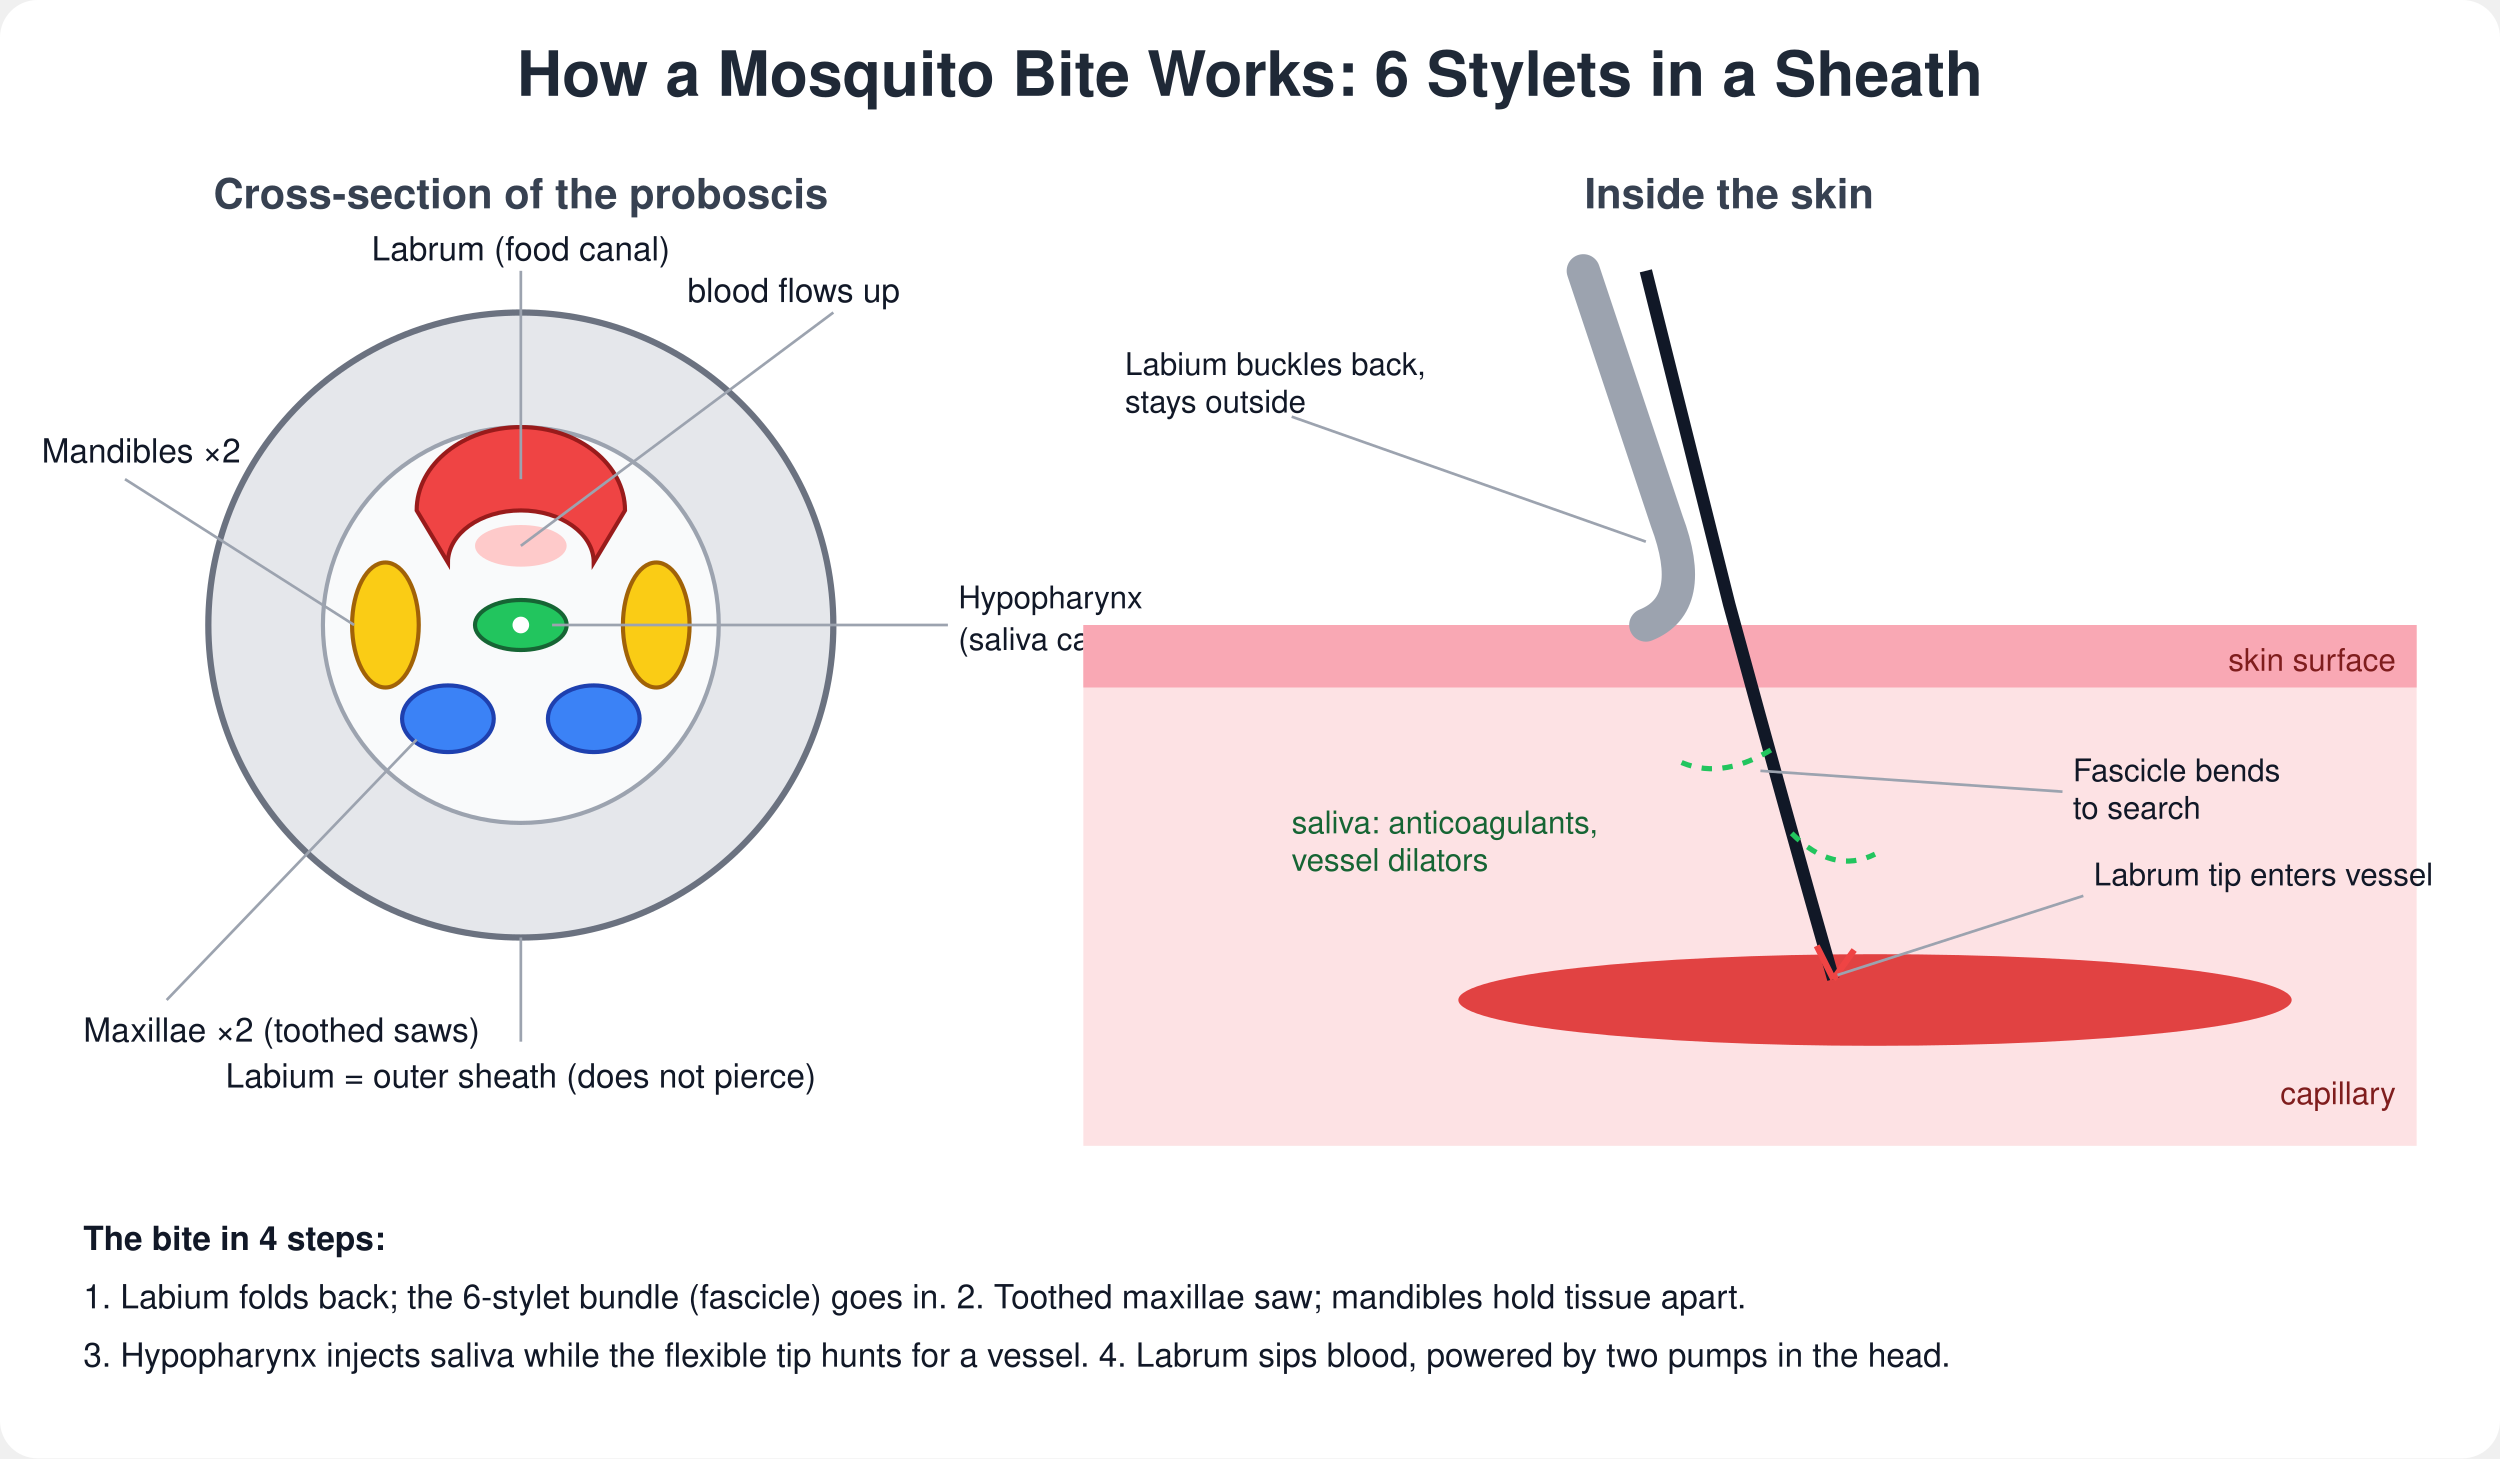
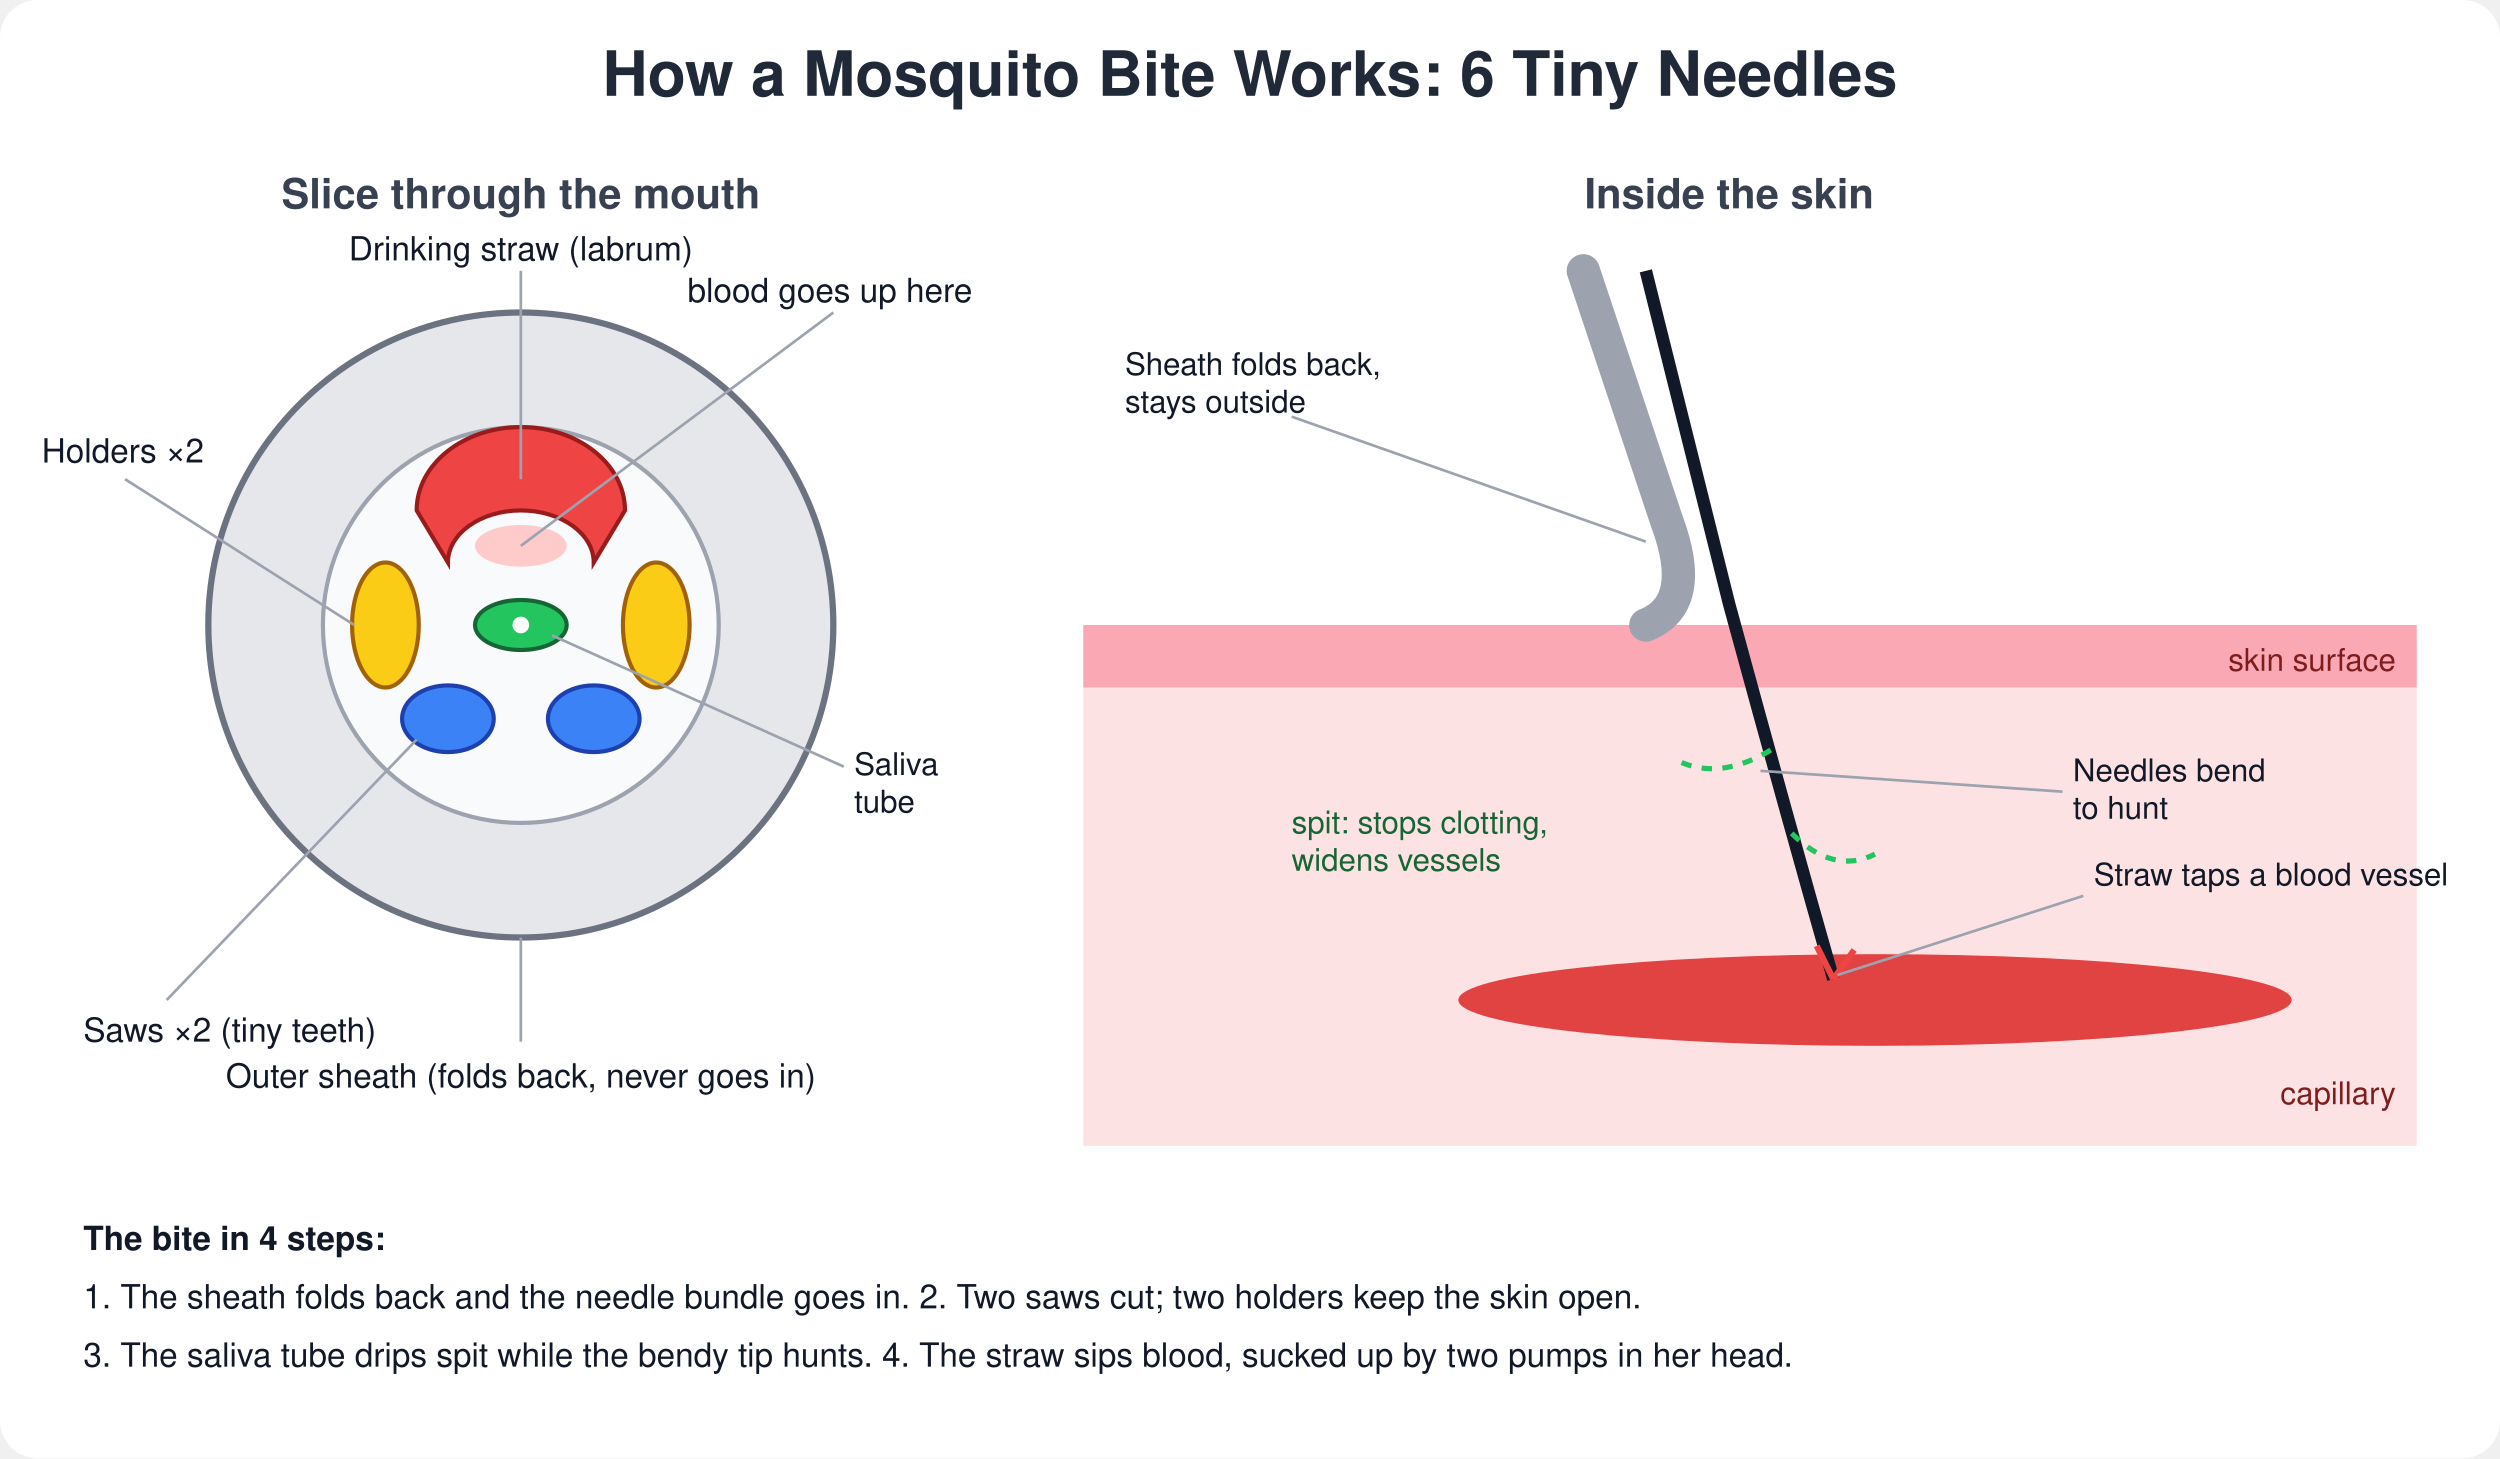
<svg xmlns="http://www.w3.org/2000/svg" viewBox="0 0 1200 700" width="1200" height="700" font-family="Helvetica, Arial, sans-serif">
  <rect width="1200" height="700" rx="18" fill="#ffffff" />
-   <text x="600" y="46" text-anchor="middle" font-size="30" font-weight="700" fill="#1f2937">How a Mosquito Bite Works: 6 Stylets in a Sheath</text>
-   <text x="250" y="100" text-anchor="middle" font-size="20" font-weight="700" fill="#374151">Cross-section of the proboscis</text>
+   <text x="600" y="46" text-anchor="middle" font-size="30" font-weight="700" fill="#1f2937">How a Mosquito Bite Works: 6 Tiny Needles</text>
+   <text x="250" y="100" text-anchor="middle" font-size="20" font-weight="700" fill="#374151">Slice through the mouth</text>
  <circle cx="250" cy="300" r="150" fill="#e5e7eb" stroke="#6b7280" stroke-width="3" />
  <circle cx="250" cy="300" r="95" fill="#f9fafb" stroke="#9ca3af" stroke-width="2" />
  <path d="M200 245 A50 40 0 0 1 300 245 L285 270 A35 25 0 0 0 215 270 Z" fill="#ef4444" stroke="#991b1b" stroke-width="2" />
  <ellipse cx="250" cy="262" rx="22" ry="10" fill="#fecaca" />
  <ellipse cx="185" cy="300" rx="16" ry="30" fill="#facc15" stroke="#a16207" stroke-width="2" />
  <ellipse cx="315" cy="300" rx="16" ry="30" fill="#facc15" stroke="#a16207" stroke-width="2" />
  <ellipse cx="215" cy="345" rx="22" ry="16" fill="#3b82f6" stroke="#1e40af" stroke-width="2" />
  <ellipse cx="285" cy="345" rx="22" ry="16" fill="#3b82f6" stroke="#1e40af" stroke-width="2" />
  <ellipse cx="250" cy="300" rx="22" ry="12" fill="#22c55e" stroke="#166534" stroke-width="2" />
  <circle cx="250" cy="300" r="4" fill="#ffffff" />
  <g font-size="16" fill="#111827">
    <g stroke="#9ca3af" stroke-width="1.3">
      <line x1="250" y1="230" x2="250" y2="130" />
      <line x1="250" y1="262" x2="400" y2="150" />
      <line x1="170" y1="300" x2="60" y2="230" />
      <line x1="200" y1="355" x2="80" y2="480" />
-       <line x1="265" y1="300" x2="455" y2="300" />
+       <line x1="265" y1="305" x2="405" y2="368" />
      <line x1="250" y1="450" x2="250" y2="500" />
    </g>
-     <text x="250" y="125" text-anchor="middle">Labrum (food canal)</text>
-     <text x="330" y="145">blood flows up</text>
-     <text x="20" y="222">Mandibles ×2</text>
-     <text x="40" y="500">Maxillae ×2 (toothed saws)</text>
-     <text x="460" y="292" font-size="15">Hypopharynx</text>
-     <text x="460" y="312" font-size="15">(saliva canal)</text>
-     <text x="250" y="522" text-anchor="middle">Labium = outer sheath (does not pierce)</text>
+     <text x="250" y="125" text-anchor="middle">Drinking straw (labrum)</text>
+     <text x="330" y="145">blood goes up here</text>
+     <text x="20" y="222">Holders ×2</text>
+     <text x="40" y="500">Saws ×2 (tiny teeth)</text>
+     <text x="410" y="372" font-size="15">Saliva</text>
+     <text x="410" y="390" font-size="15">tube</text>
+     <text x="250" y="522" text-anchor="middle">Outer sheath (folds back, never goes in)</text>
  </g>
  <text x="830" y="100" text-anchor="middle" font-size="20" font-weight="700" fill="#374151">Inside the skin</text>
  <rect x="520" y="300" width="640" height="250" fill="#fde2e4" />
  <rect x="520" y="300" width="640" height="30" fill="#f9a8b4" />
  <text x="1150" y="322" text-anchor="end" font-size="15" fill="#7f1d1d">skin surface</text>
  <ellipse cx="900" cy="480" rx="200" ry="22" fill="#dc2626" opacity="0.85" />
  <text x="1150" y="530" text-anchor="end" font-size="15" fill="#7f1d1d">capillary</text>
  <path d="M760 130 L800 250 Q815 290 790 300" stroke="#9ca3af" stroke-width="16" fill="none" stroke-linecap="round" />
  <path d="M790 130 L830 290 Q860 400 880 470" stroke="#111827" stroke-width="6" fill="none" />
  <path d="M880 470 l-8 -16 m8 16 l10 -14" stroke="#ef4444" stroke-width="3" fill="none" />
  <g font-size="15" fill="#111827">
    <g stroke="#9ca3af" stroke-width="1.3">
      <line x1="790" y1="260" x2="620" y2="200" />
      <line x1="845" y1="370" x2="990" y2="380" />
      <line x1="882" y1="468" x2="1000" y2="430" />
    </g>
-     <text x="540" y="180">Labium buckles back,</text>
+     <text x="540" y="180">Sheath folds back,</text>
    <text x="540" y="198">stays outside</text>
-     <text x="995" y="375">Fascicle bends</text>
-     <text x="995" y="393">to search</text>
-     <text x="1005" y="425">Labrum tip enters vessel</text>
+     <text x="995" y="375">Needles bend</text>
+     <text x="995" y="393">to hunt</text>
+     <text x="1005" y="425">Straw taps a blood vessel</text>
  </g>
  <g stroke="#22c55e" stroke-width="2.5" fill="none" stroke-dasharray="5 5">
    <path d="M860 400 q20 20 40 10" />
    <path d="M850 360 q-25 15 -45 5" />
  </g>
-   <text x="620" y="400" font-size="15" fill="#166534">saliva: anticoagulants,</text>
-   <text x="620" y="418" font-size="15" fill="#166534">vessel dilators</text>
+   <text x="620" y="400" font-size="15" fill="#166534">spit: stops clotting,</text>
+   <text x="620" y="418" font-size="15" fill="#166534">widens vessels</text>
  <g font-size="16" fill="#111827">
    <text x="40" y="600" font-weight="700">The bite in 4 steps:</text>
-     <text x="40" y="628">1. Labium folds back; the 6-stylet bundle (fascicle) goes in.  2. Toothed maxillae saw; mandibles hold tissue apart.</text>
-     <text x="40" y="656">3. Hypopharynx injects saliva while the flexible tip hunts for a vessel.  4. Labrum sips blood, powered by two pumps in the head.</text>
+     <text x="40" y="628">1. The sheath folds back and the needle bundle goes in.  2. Two saws cut; two holders keep the skin open.</text>
+     <text x="40" y="656">3. The saliva tube drips spit while the bendy tip hunts.  4. The straw sips blood, sucked up by two pumps in her head.</text>
  </g>
</svg>
